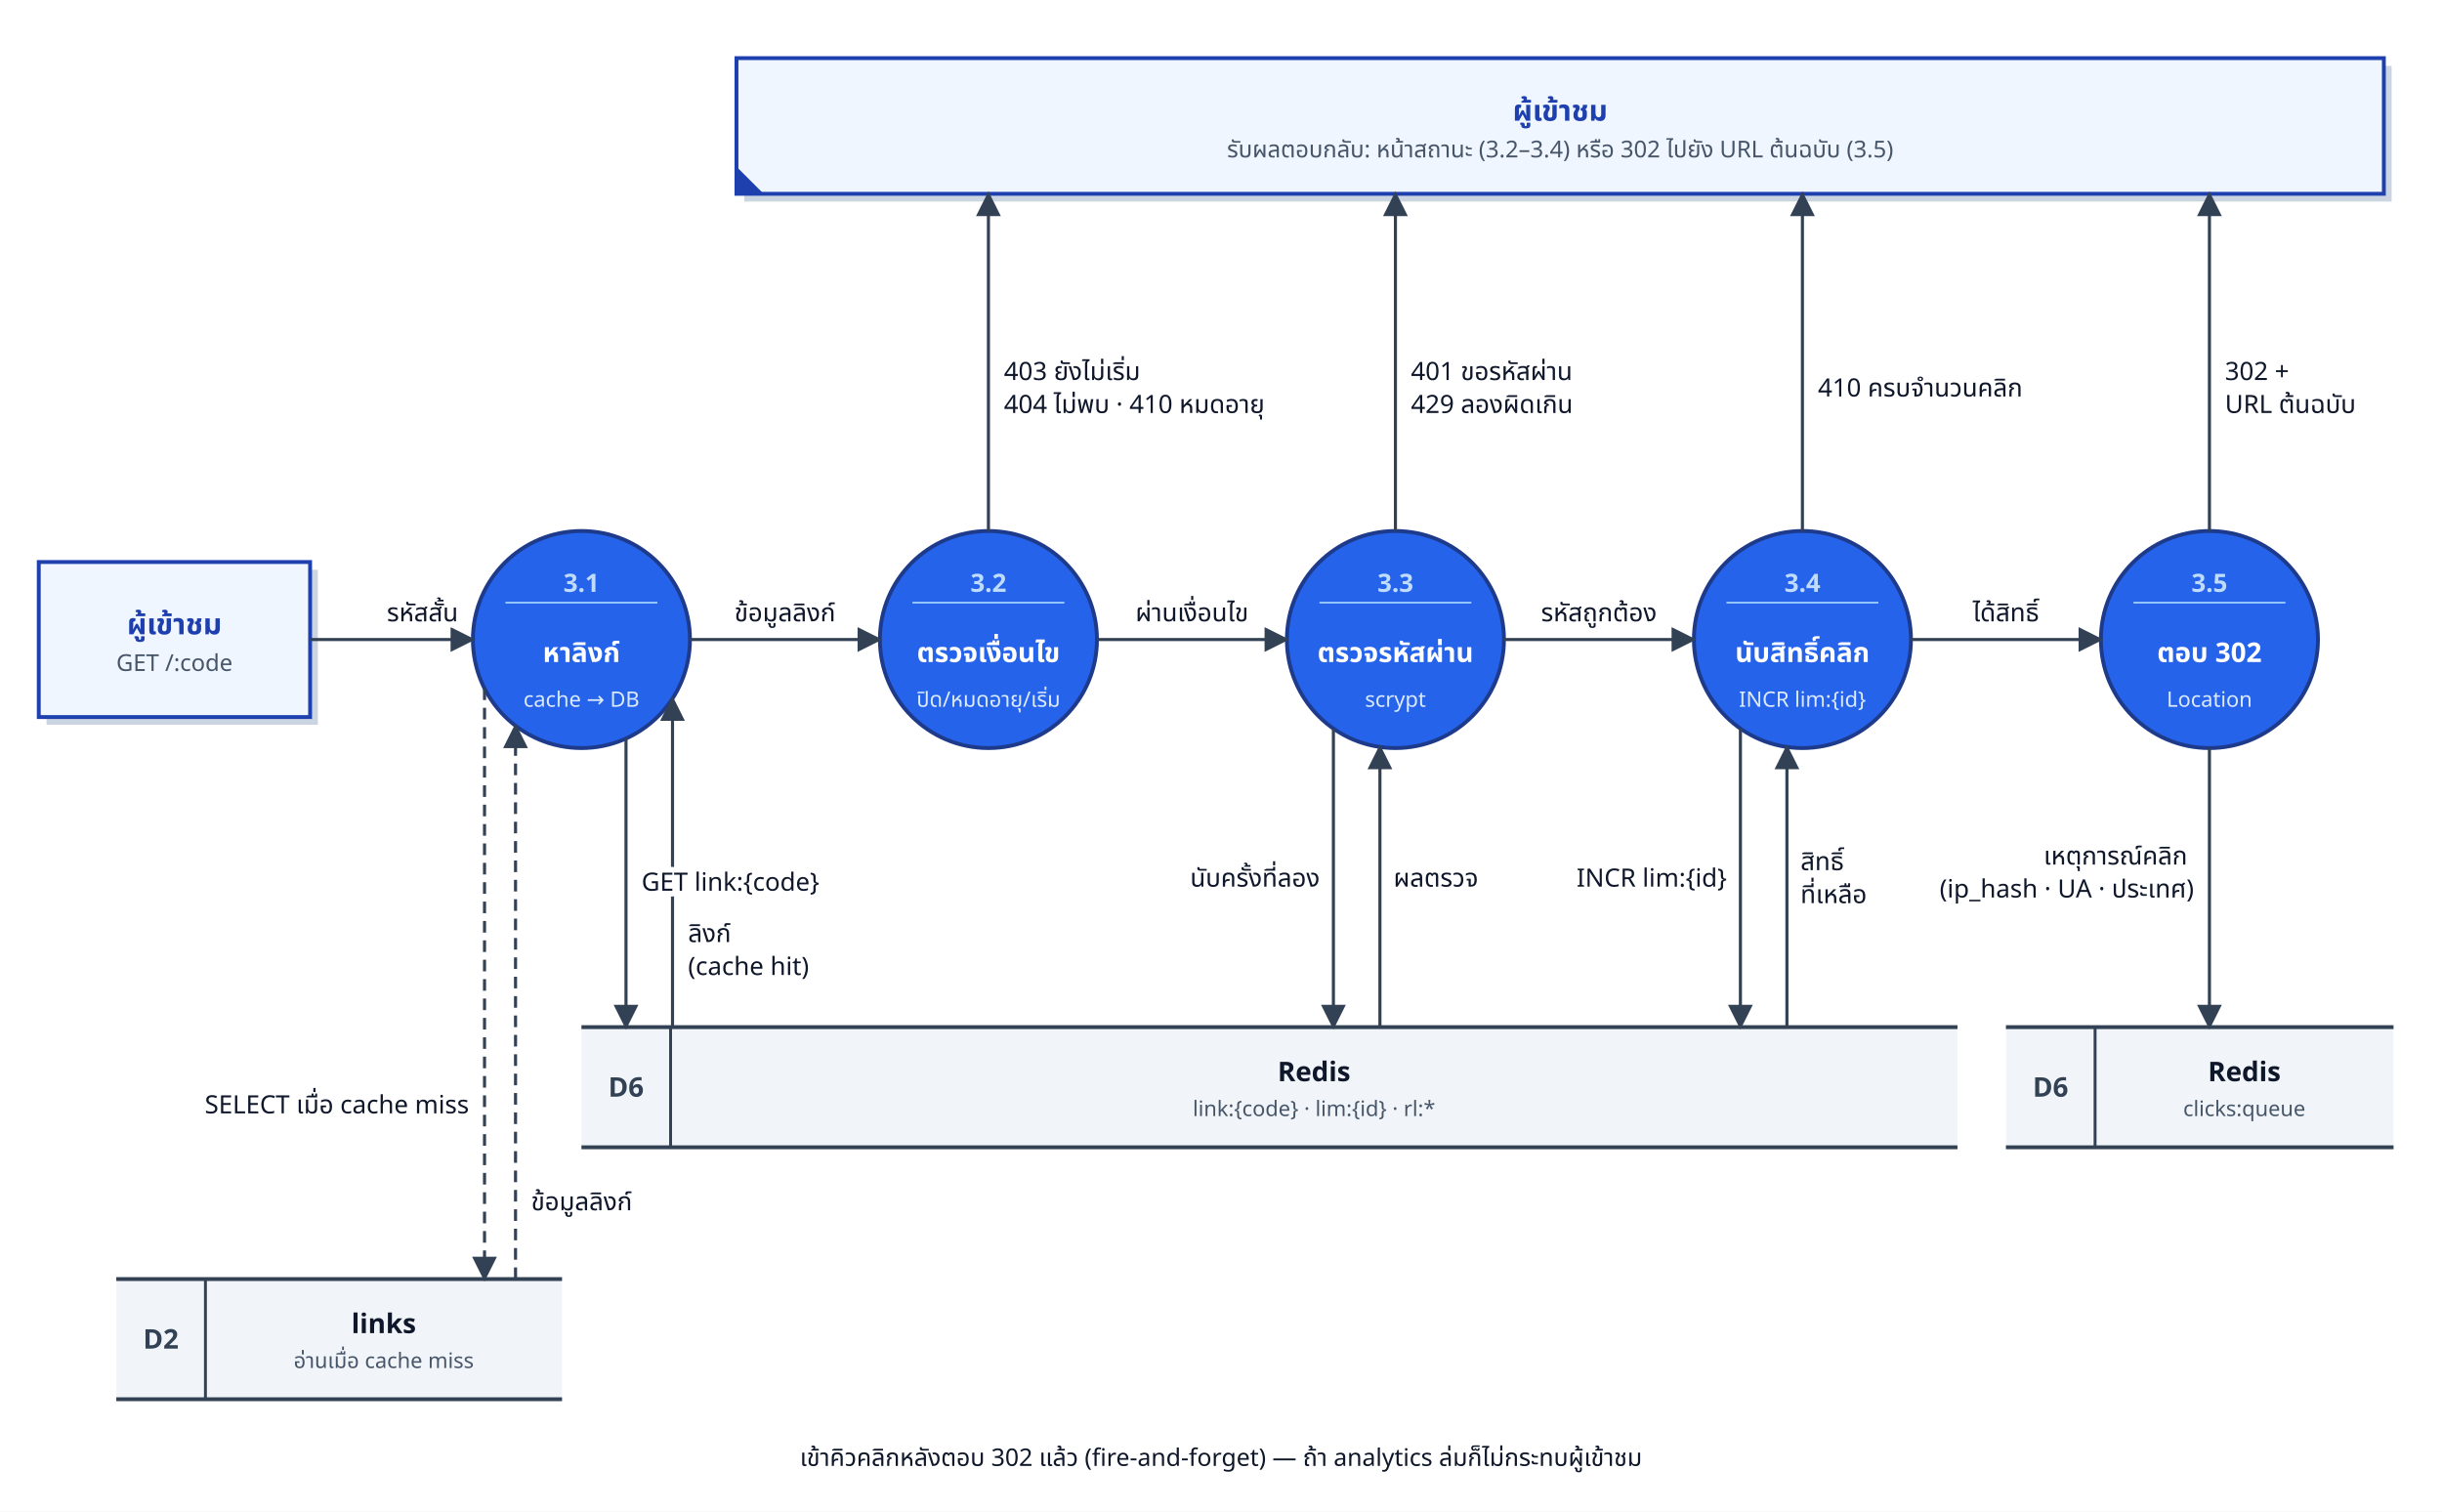
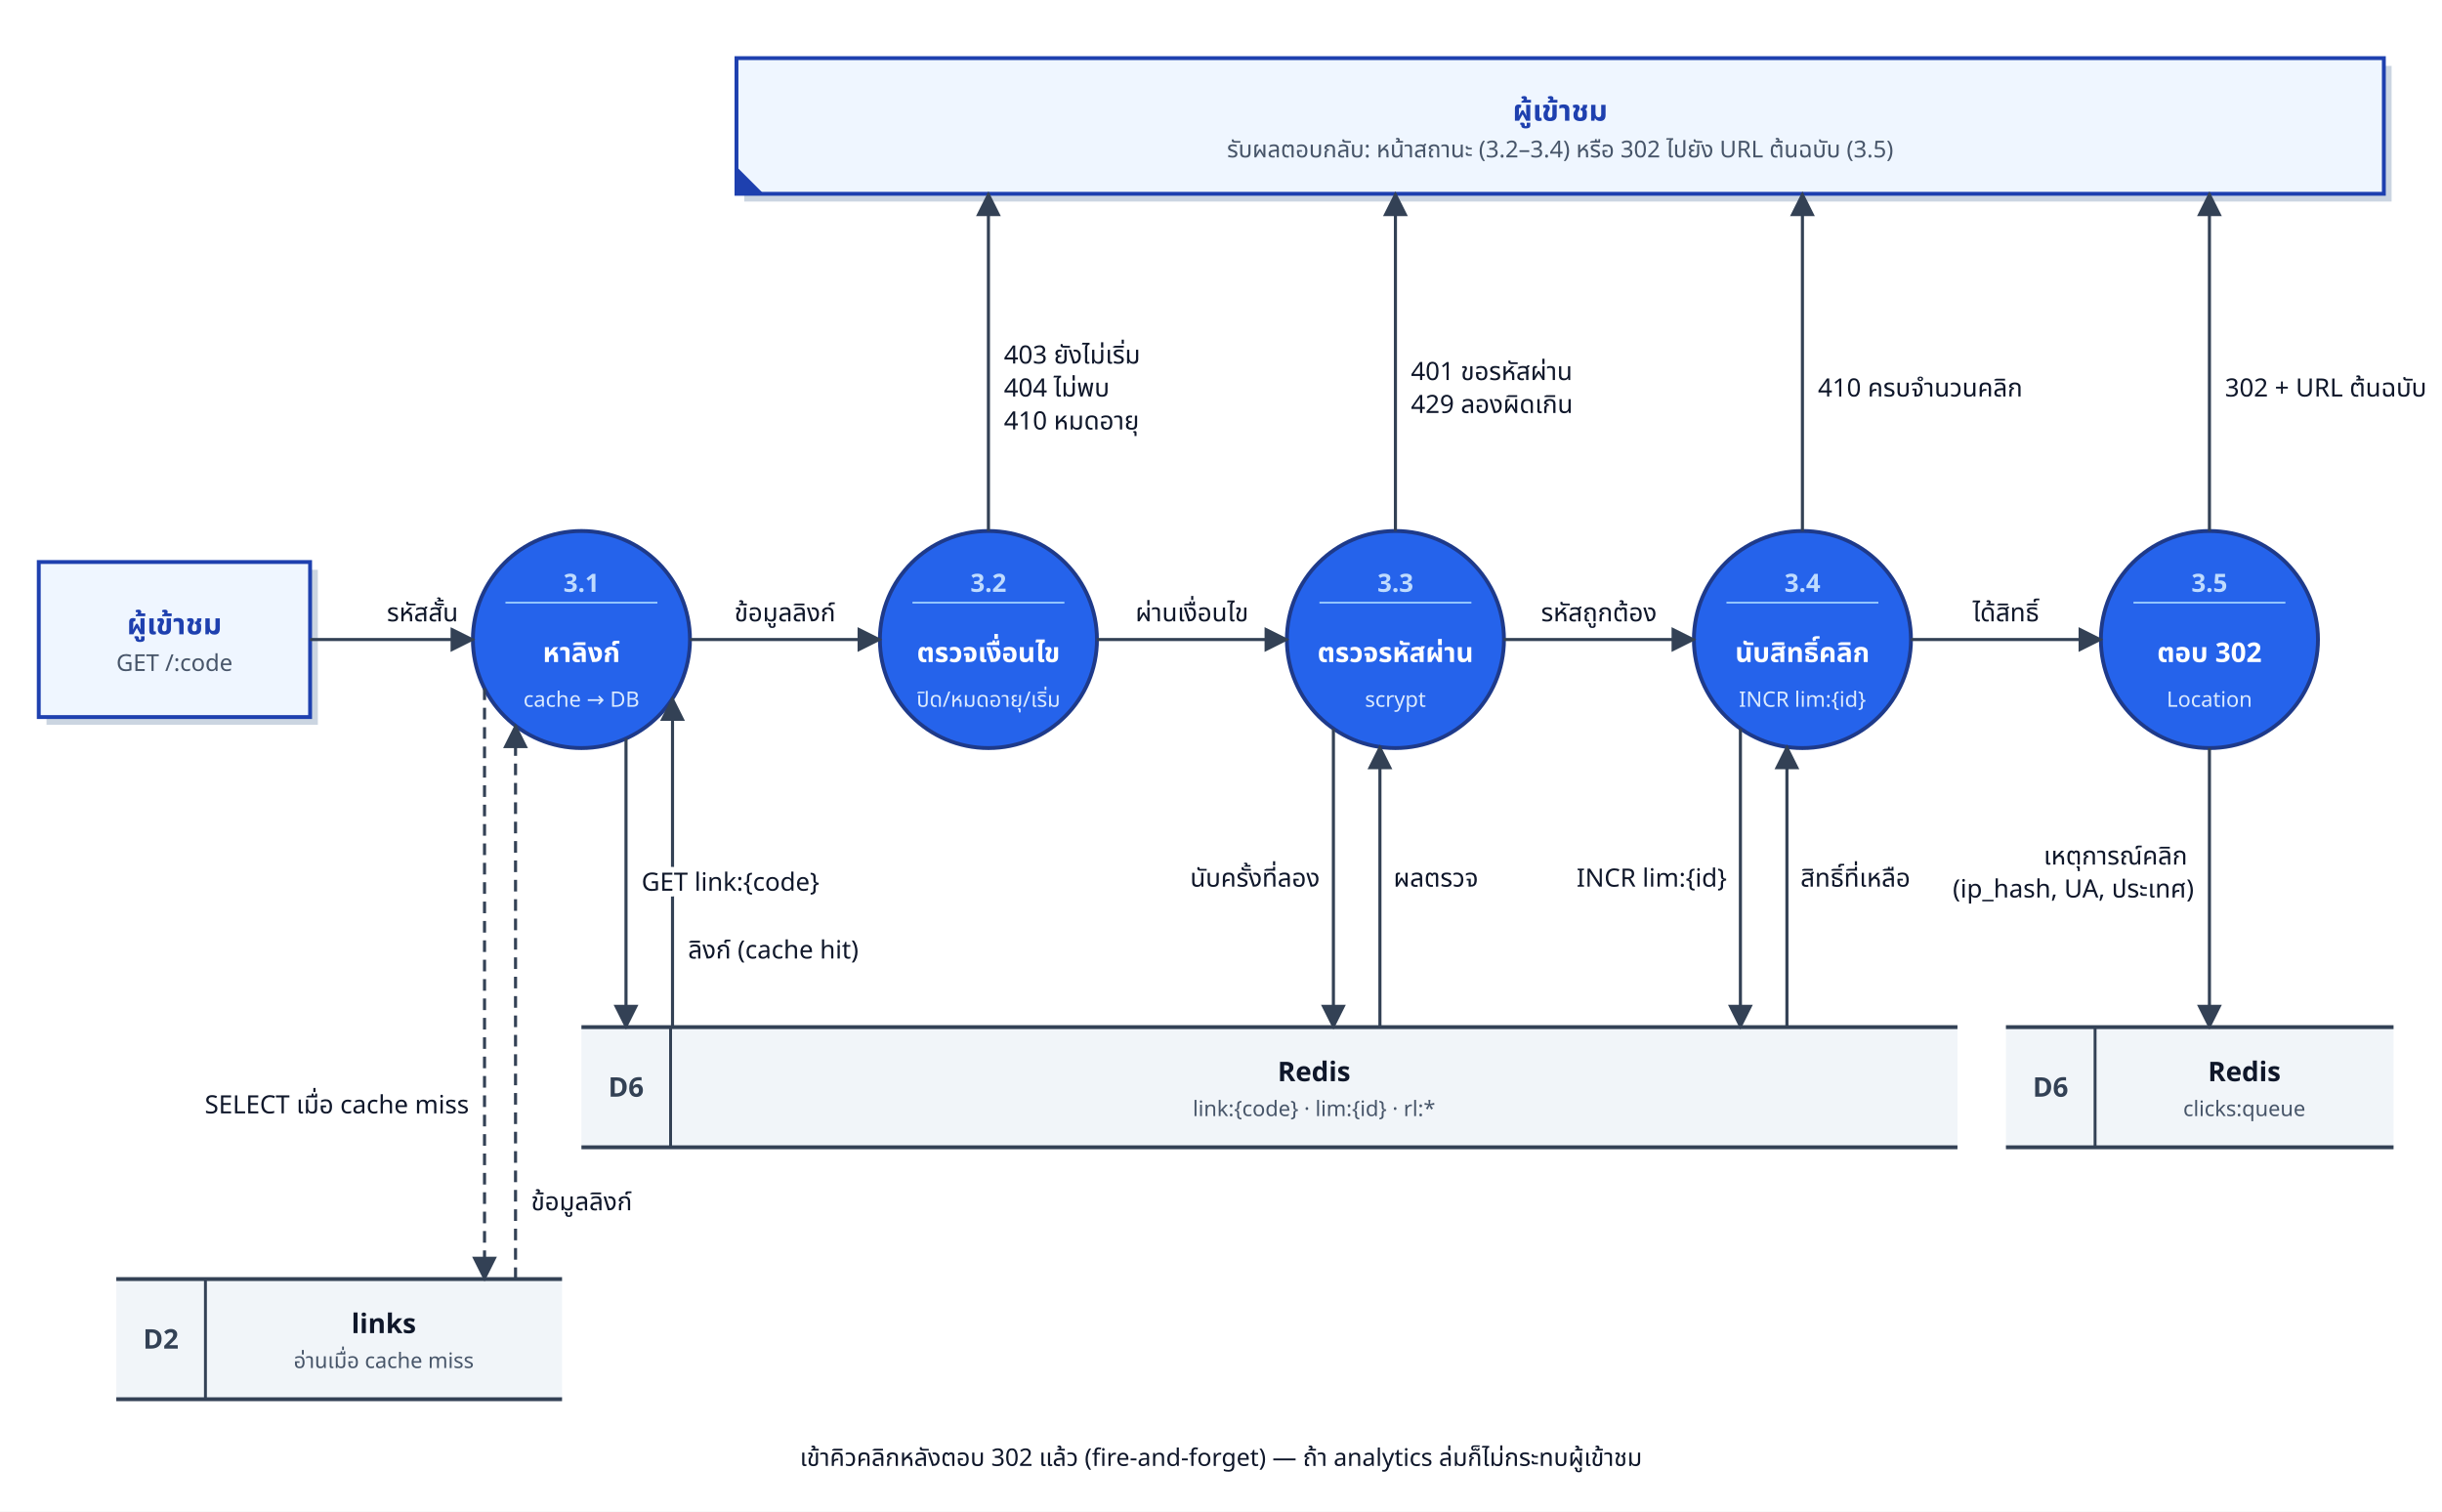
<svg xmlns="http://www.w3.org/2000/svg" viewBox="0 0 1260 780" width="1260" height="780" role="img" aria-label="DFD Level 2 — 3.0 Redirect" font-family="'Noto Sans Thai','Sukhumvit Set',Thonburi,'Segoe UI',system-ui,sans-serif">
  <defs>
    <marker id="ah" viewBox="0 0 10 10" refX="9" refY="5" markerWidth="8" markerHeight="8" orient="auto-start-reverse">
      <path d="M0 0L10 5L0 10z" fill="#334155" />
    </marker>
    <marker id="ahs" viewBox="0 0 10 10" refX="1" refY="5" markerWidth="8" markerHeight="8" orient="auto-start-reverse">
      <path d="M10 0L0 5L10 10z" fill="#334155" />
    </marker>
  </defs>
  <rect width="1260" height="780" fill="#fff" />
  <rect x="24" y="294" width="140" height="80" fill="#cbd5e1" />
  <rect x="20" y="290" width="140" height="80" fill="#eff6ff" stroke="#1e40af" stroke-width="2" />
  <text x="90" text-anchor="middle" font-size="15" font-weight="700" fill="#1e40af">
    <tspan x="90" y="327.3">ผู้เข้าชม</tspan>
  </text>
  <text x="90" text-anchor="middle" font-size="12" font-weight="400" fill="#475569">
    <tspan x="90" y="346.2">GET /:code</tspan>
  </text>
  <rect x="384" y="34" width="850" height="70" fill="#cbd5e1" />
  <rect x="380" y="30" width="850" height="70" fill="#eff6ff" stroke="#1e40af" stroke-width="2" />
  <path d="M380 86L394 100H380z" fill="#1e40af" />
  <text x="805" text-anchor="middle" font-size="15" font-weight="700" fill="#1e40af">
    <tspan x="805" y="62.3">ผู้เข้าชม</tspan>
  </text>
  <text x="805" text-anchor="middle" font-size="12" font-weight="400" fill="#475569">
    <tspan x="805" y="81.2">รับผลตอบกลับ: หน้าสถานะ (3.2–3.4) หรือ 302 ไปยัง URL ต้นฉบับ (3.5)</tspan>
  </text>
  <circle cx="300" cy="330" r="56" fill="#2563eb" stroke="#1e3a8a" stroke-width="2" />
  <text x="300" text-anchor="middle" font-size="13" font-weight="700" fill="#bfdbfe">
    <tspan x="300" y="305.4">3.1</tspan>
  </text>
  <line x1="260.8" x2="339.2" y1="310.96" y2="310.96" stroke="#93c5fd" stroke-width="1" />
  <text x="300" text-anchor="middle" font-size="14" font-weight="700" fill="#fff">
    <tspan x="300" y="341.6">หาลิงก์</tspan>
  </text>
  <text x="300" text-anchor="middle" font-size="11" font-weight="400" fill="#dbeafe">
    <tspan x="300" y="364.7">cache → DB</tspan>
  </text>
  <circle cx="510" cy="330" r="56" fill="#2563eb" stroke="#1e3a8a" stroke-width="2" />
  <text x="510" text-anchor="middle" font-size="13" font-weight="700" fill="#bfdbfe">
    <tspan x="510" y="305.4">3.2</tspan>
  </text>
  <line x1="470.8" x2="549.2" y1="310.96" y2="310.96" stroke="#93c5fd" stroke-width="1" />
  <text x="510" text-anchor="middle" font-size="14" font-weight="700" fill="#fff">
    <tspan x="510" y="341.6">ตรวจเงื่อนไข</tspan>
  </text>
  <text x="510" text-anchor="middle" font-size="11" font-weight="400" fill="#dbeafe">
    <tspan x="510" y="364.7">ปิด/หมดอายุ/เริ่ม</tspan>
  </text>
  <circle cx="720" cy="330" r="56" fill="#2563eb" stroke="#1e3a8a" stroke-width="2" />
  <text x="720" text-anchor="middle" font-size="13" font-weight="700" fill="#bfdbfe">
    <tspan x="720" y="305.4">3.3</tspan>
  </text>
  <line x1="680.8" x2="759.2" y1="310.96" y2="310.96" stroke="#93c5fd" stroke-width="1" />
  <text x="720" text-anchor="middle" font-size="14" font-weight="700" fill="#fff">
    <tspan x="720" y="341.6">ตรวจรหัสผ่าน</tspan>
  </text>
  <text x="720" text-anchor="middle" font-size="11" font-weight="400" fill="#dbeafe">
    <tspan x="720" y="364.7">scrypt</tspan>
  </text>
  <circle cx="930" cy="330" r="56" fill="#2563eb" stroke="#1e3a8a" stroke-width="2" />
  <text x="930" text-anchor="middle" font-size="13" font-weight="700" fill="#bfdbfe">
    <tspan x="930" y="305.4">3.4</tspan>
  </text>
  <line x1="890.8" x2="969.2" y1="310.96" y2="310.96" stroke="#93c5fd" stroke-width="1" />
  <text x="930" text-anchor="middle" font-size="14" font-weight="700" fill="#fff">
    <tspan x="930" y="341.6">นับสิทธิ์คลิก</tspan>
  </text>
  <text x="930" text-anchor="middle" font-size="11" font-weight="400" fill="#dbeafe">
    <tspan x="930" y="364.7">INCR lim:{id}</tspan>
  </text>
  <circle cx="1140" cy="330" r="56" fill="#2563eb" stroke="#1e3a8a" stroke-width="2" />
  <text x="1140" text-anchor="middle" font-size="13" font-weight="700" fill="#bfdbfe">
    <tspan x="1140" y="305.4">3.5</tspan>
  </text>
  <line x1="1100.8" x2="1179.2" y1="310.96" y2="310.96" stroke="#93c5fd" stroke-width="1" />
  <text x="1140" text-anchor="middle" font-size="14" font-weight="700" fill="#fff">
    <tspan x="1140" y="341.6">ตอบ 302</tspan>
  </text>
  <text x="1140" text-anchor="middle" font-size="11" font-weight="400" fill="#dbeafe">
    <tspan x="1140" y="364.7">Location</tspan>
  </text>
  <path d="M160 330 L244 330" fill="none" stroke="#334155" stroke-width="1.6" marker-end="url(#ah)" />
  <path d="M356 330 L454 330" fill="none" stroke="#334155" stroke-width="1.6" marker-end="url(#ah)" />
  <path d="M566 330 L664 330" fill="none" stroke="#334155" stroke-width="1.6" marker-end="url(#ah)" />
  <path d="M776 330 L874 330" fill="none" stroke="#334155" stroke-width="1.6" marker-end="url(#ah)" />
  <path d="M986 330 L1084 330" fill="none" stroke="#334155" stroke-width="1.6" marker-end="url(#ah)" />
  <path d="M510 274 L510 100" fill="none" stroke="#334155" stroke-width="1.6" marker-end="url(#ah)" />
  <path d="M720 274 L720 100" fill="none" stroke="#334155" stroke-width="1.6" marker-end="url(#ah)" />
  <path d="M930 274 L930 100" fill="none" stroke="#334155" stroke-width="1.6" marker-end="url(#ah)" />
  <path d="M1140 274 L1140 100" fill="none" stroke="#334155" stroke-width="1.6" marker-end="url(#ah)" />
  <rect x="300" y="530" width="710" height="62" fill="#f1f5f9" stroke="none" />
  <line x1="300" x2="1010" y1="530" y2="530" stroke="#334155" stroke-width="2" />
  <line x1="300" x2="1010" y1="592" y2="592" stroke="#334155" stroke-width="2" />
  <line x1="346" x2="346" y1="530" y2="592" stroke="#334155" stroke-width="1.5" />
  <text x="323" text-anchor="middle" font-size="14" font-weight="700" fill="#334155">
    <tspan x="323" y="565.9">D6</tspan>
  </text>
  <text x="678" text-anchor="middle" font-size="14" font-weight="700" fill="#0f172a">
    <tspan x="678" y="557.9">Redis</tspan>
  </text>
  <text x="678" text-anchor="middle" font-size="11" font-weight="400" fill="#475569">
    <tspan x="678" y="575.9">link:{code} · lim:{id} · rl:*</tspan>
  </text>
  <rect x="1035" y="530" width="200" height="62" fill="#f1f5f9" stroke="none" />
  <line x1="1035" x2="1235" y1="530" y2="530" stroke="#334155" stroke-width="2" />
  <line x1="1035" x2="1235" y1="592" y2="592" stroke="#334155" stroke-width="2" />
  <line x1="1081" x2="1081" y1="530" y2="592" stroke="#334155" stroke-width="1.5" />
  <text x="1058" text-anchor="middle" font-size="14" font-weight="700" fill="#334155">
    <tspan x="1058" y="565.9">D6</tspan>
  </text>
  <text x="1158" text-anchor="middle" font-size="14" font-weight="700" fill="#0f172a">
    <tspan x="1158" y="557.9">Redis</tspan>
  </text>
  <text x="1158" text-anchor="middle" font-size="11" font-weight="400" fill="#475569">
    <tspan x="1158" y="575.9">clicks:queue</tspan>
  </text>
  <rect x="60" y="660" width="230" height="62" fill="#f1f5f9" stroke="none" />
  <line x1="60" x2="290" y1="660" y2="660" stroke="#334155" stroke-width="2" />
  <line x1="60" x2="290" y1="722" y2="722" stroke="#334155" stroke-width="2" />
  <line x1="106" x2="106" y1="660" y2="722" stroke="#334155" stroke-width="1.5" />
  <text x="83" text-anchor="middle" font-size="14" font-weight="700" fill="#334155">
    <tspan x="83" y="695.9">D2</tspan>
  </text>
  <text x="198" text-anchor="middle" font-size="14" font-weight="700" fill="#0f172a">
    <tspan x="198" y="687.9">links</tspan>
  </text>
  <text x="198" text-anchor="middle" font-size="11" font-weight="400" fill="#475569">
    <tspan x="198" y="705.9">อ่านเมื่อ cache miss</tspan>
  </text>
  <path d="M323 381.059 L323 530" fill="none" stroke="#334155" stroke-width="1.6" marker-end="url(#ah)" />
  <path d="M347 530 L347 360.447" fill="none" stroke="#334155" stroke-width="1.6" marker-end="url(#ah)" />
  <path d="M250 355.219 L250 660" fill="none" stroke="#334155" stroke-width="1.6" stroke-dasharray="6 4" marker-end="url(#ah)" />
  <path d="M266 660 L266 374.497" fill="none" stroke="#334155" stroke-width="1.6" stroke-dasharray="6 4" marker-end="url(#ah)" />
  <path d="M688 376 L688 530" fill="none" stroke="#334155" stroke-width="1.6" marker-end="url(#ah)" />
  <path d="M712 530 L712 385.4" fill="none" stroke="#334155" stroke-width="1.6" marker-end="url(#ah)" />
  <path d="M898 376 L898 530" fill="none" stroke="#334155" stroke-width="1.6" marker-end="url(#ah)" />
  <path d="M922 530 L922 385.4" fill="none" stroke="#334155" stroke-width="1.6" marker-end="url(#ah)" />
  <path d="M1140 386 L1140 530" fill="none" stroke="#334155" stroke-width="1.6" marker-end="url(#ah)" />
  <text x="630" text-anchor="middle" font-size="12.5" font-weight="400" fill="#0f172a">
    <tspan x="630" y="756.4">เข้าคิวคลิกหลังตอบ 302 แล้ว (fire-and-forget) — ถ้า analytics ล่มก็ไม่กระทบผู้เข้าชม</tspan>
  </text>
  <g font-size="13" fill="#0f172a" stroke="#fff" stroke-width="6" stroke-linejoin="round" paint-order="stroke" style="paint-order:stroke">
    <text x="218" text-anchor="middle" font-size="13" font-weight="400" fill="#0f172a">
      <tspan x="218" y="320.6">รหัสสั้น</tspan>
    </text>
  </g>
  <g font-size="13" fill="#0f172a" stroke="#fff" stroke-width="6" stroke-linejoin="round" paint-order="stroke" style="paint-order:stroke">
    <text x="405" text-anchor="middle" font-size="13" font-weight="400" fill="#0f172a">
      <tspan x="405" y="320.6">ข้อมูลลิงก์</tspan>
    </text>
  </g>
  <g font-size="13" fill="#0f172a" stroke="#fff" stroke-width="6" stroke-linejoin="round" paint-order="stroke" style="paint-order:stroke">
    <text x="615" text-anchor="middle" font-size="13" font-weight="400" fill="#0f172a">
      <tspan x="615" y="320.6">ผ่านเงื่อนไข</tspan>
    </text>
  </g>
  <g font-size="13" fill="#0f172a" stroke="#fff" stroke-width="6" stroke-linejoin="round" paint-order="stroke" style="paint-order:stroke">
    <text x="825" text-anchor="middle" font-size="13" font-weight="400" fill="#0f172a">
      <tspan x="825" y="320.6">รหัสถูกต้อง</tspan>
    </text>
  </g>
  <g font-size="13" fill="#0f172a" stroke="#fff" stroke-width="6" stroke-linejoin="round" paint-order="stroke" style="paint-order:stroke">
    <text x="1035" text-anchor="middle" font-size="13" font-weight="400" fill="#0f172a">
      <tspan x="1035" y="320.6">ได้สิทธิ์</tspan>
    </text>
  </g>
  <g font-size="13" fill="#0f172a" stroke="#fff" stroke-width="6" stroke-linejoin="round" paint-order="stroke" style="paint-order:stroke">
    <text x="518" text-anchor="start" font-size="13" font-weight="400" fill="#0f172a">
-       <tspan x="518" y="196.1">403 ยังไม่เริ่ม</tspan>
-       <tspan x="518" y="213.1">404 ไม่พบ · 410 หมดอายุ</tspan>
+       <tspan x="518" y="187.6">403 ยังไม่เริ่ม</tspan>
+       <tspan x="518" y="204.6">404 ไม่พบ</tspan>
+       <tspan x="518" y="221.6">410 หมดอายุ</tspan>
    </text>
  </g>
  <g font-size="13" fill="#0f172a" stroke="#fff" stroke-width="6" stroke-linejoin="round" paint-order="stroke" style="paint-order:stroke">
    <text x="728" text-anchor="start" font-size="13" font-weight="400" fill="#0f172a">
      <tspan x="728" y="196.1">401 ขอรหัสผ่าน</tspan>
      <tspan x="728" y="213.1">429 ลองผิดเกิน</tspan>
    </text>
  </g>
  <g font-size="13" fill="#0f172a" stroke="#fff" stroke-width="6" stroke-linejoin="round" paint-order="stroke" style="paint-order:stroke">
    <text x="938" text-anchor="start" font-size="13" font-weight="400" fill="#0f172a">
      <tspan x="938" y="204.6">410 ครบจำนวนคลิก</tspan>
    </text>
  </g>
  <g font-size="13" fill="#0f172a" stroke="#fff" stroke-width="6" stroke-linejoin="round" paint-order="stroke" style="paint-order:stroke">
    <text x="1148" text-anchor="start" font-size="13" font-weight="400" fill="#0f172a">
-       <tspan x="1148" y="196.1">302 +</tspan>
-       <tspan x="1148" y="213.1">URL ต้นฉบับ</tspan>
+       <tspan x="1148" y="204.6">302 + URL ต้นฉบับ</tspan>
    </text>
  </g>
  <g font-size="13" fill="#0f172a" stroke="#fff" stroke-width="6" stroke-linejoin="round" paint-order="stroke" style="paint-order:stroke">
    <text x="331" text-anchor="start" font-size="13" font-weight="400" fill="#0f172a">
      <tspan x="331" y="459.6">GET link:{code}</tspan>
    </text>
  </g>
  <g font-size="13" fill="#0f172a" stroke="#fff" stroke-width="6" stroke-linejoin="round" paint-order="stroke" style="paint-order:stroke">
    <text x="355" text-anchor="start" font-size="13" font-weight="400" fill="#0f172a">
-       <tspan x="355" y="486.1">ลิงก์</tspan>
-       <tspan x="355" y="503.1">(cache hit)</tspan>
+       <tspan x="355" y="494.6">ลิงก์ (cache hit)</tspan>
    </text>
  </g>
  <g font-size="13" fill="#0f172a" stroke="#fff" stroke-width="6" stroke-linejoin="round" paint-order="stroke" style="paint-order:stroke">
    <text x="242" text-anchor="end" font-size="13" font-weight="400" fill="#0f172a">
      <tspan x="242" y="574.5">SELECT เมื่อ cache miss</tspan>
    </text>
  </g>
  <g font-size="13" fill="#0f172a" stroke="#fff" stroke-width="6" stroke-linejoin="round" paint-order="stroke" style="paint-order:stroke">
    <text x="274" text-anchor="start" font-size="13" font-weight="400" fill="#0f172a">
      <tspan x="274" y="624.5">ข้อมูลลิงก์</tspan>
    </text>
  </g>
  <g font-size="13" fill="#0f172a" stroke="#fff" stroke-width="6" stroke-linejoin="round" paint-order="stroke" style="paint-order:stroke">
    <text x="681" text-anchor="end" font-size="13" font-weight="400" fill="#0f172a">
      <tspan x="681" y="457.5">นับครั้งที่ลอง</tspan>
    </text>
  </g>
  <g font-size="13" fill="#0f172a" stroke="#fff" stroke-width="6" stroke-linejoin="round" paint-order="stroke" style="paint-order:stroke">
    <text x="719" text-anchor="start" font-size="13" font-weight="400" fill="#0f172a">
      <tspan x="719" y="457.5">ผลตรวจ</tspan>
    </text>
  </g>
  <g font-size="13" fill="#0f172a" stroke="#fff" stroke-width="6" stroke-linejoin="round" paint-order="stroke" style="paint-order:stroke">
    <text x="891" text-anchor="end" font-size="13" font-weight="400" fill="#0f172a">
      <tspan x="891" y="457.5">INCR lim:{id}</tspan>
    </text>
  </g>
  <g font-size="13" fill="#0f172a" stroke="#fff" stroke-width="6" stroke-linejoin="round" paint-order="stroke" style="paint-order:stroke">
    <text x="929" text-anchor="start" font-size="13" font-weight="400" fill="#0f172a">
-       <tspan x="929" y="449.0">สิทธิ์</tspan>
-       <tspan x="929" y="466.0">ที่เหลือ</tspan>
+       <tspan x="929" y="457.5">สิทธิ์ที่เหลือ</tspan>
    </text>
  </g>
  <g font-size="13" fill="#0f172a" stroke="#fff" stroke-width="6" stroke-linejoin="round" paint-order="stroke" style="paint-order:stroke">
    <text x="1132" text-anchor="end" font-size="13" font-weight="400" fill="#0f172a">
      <tspan x="1132" y="446.1">เหตุการณ์คลิก</tspan>
-       <tspan x="1132" y="463.1">(ip_hash · UA · ประเทศ)</tspan>
+       <tspan x="1132" y="463.1">(ip_hash, UA, ประเทศ)</tspan>
    </text>
  </g>
</svg>
